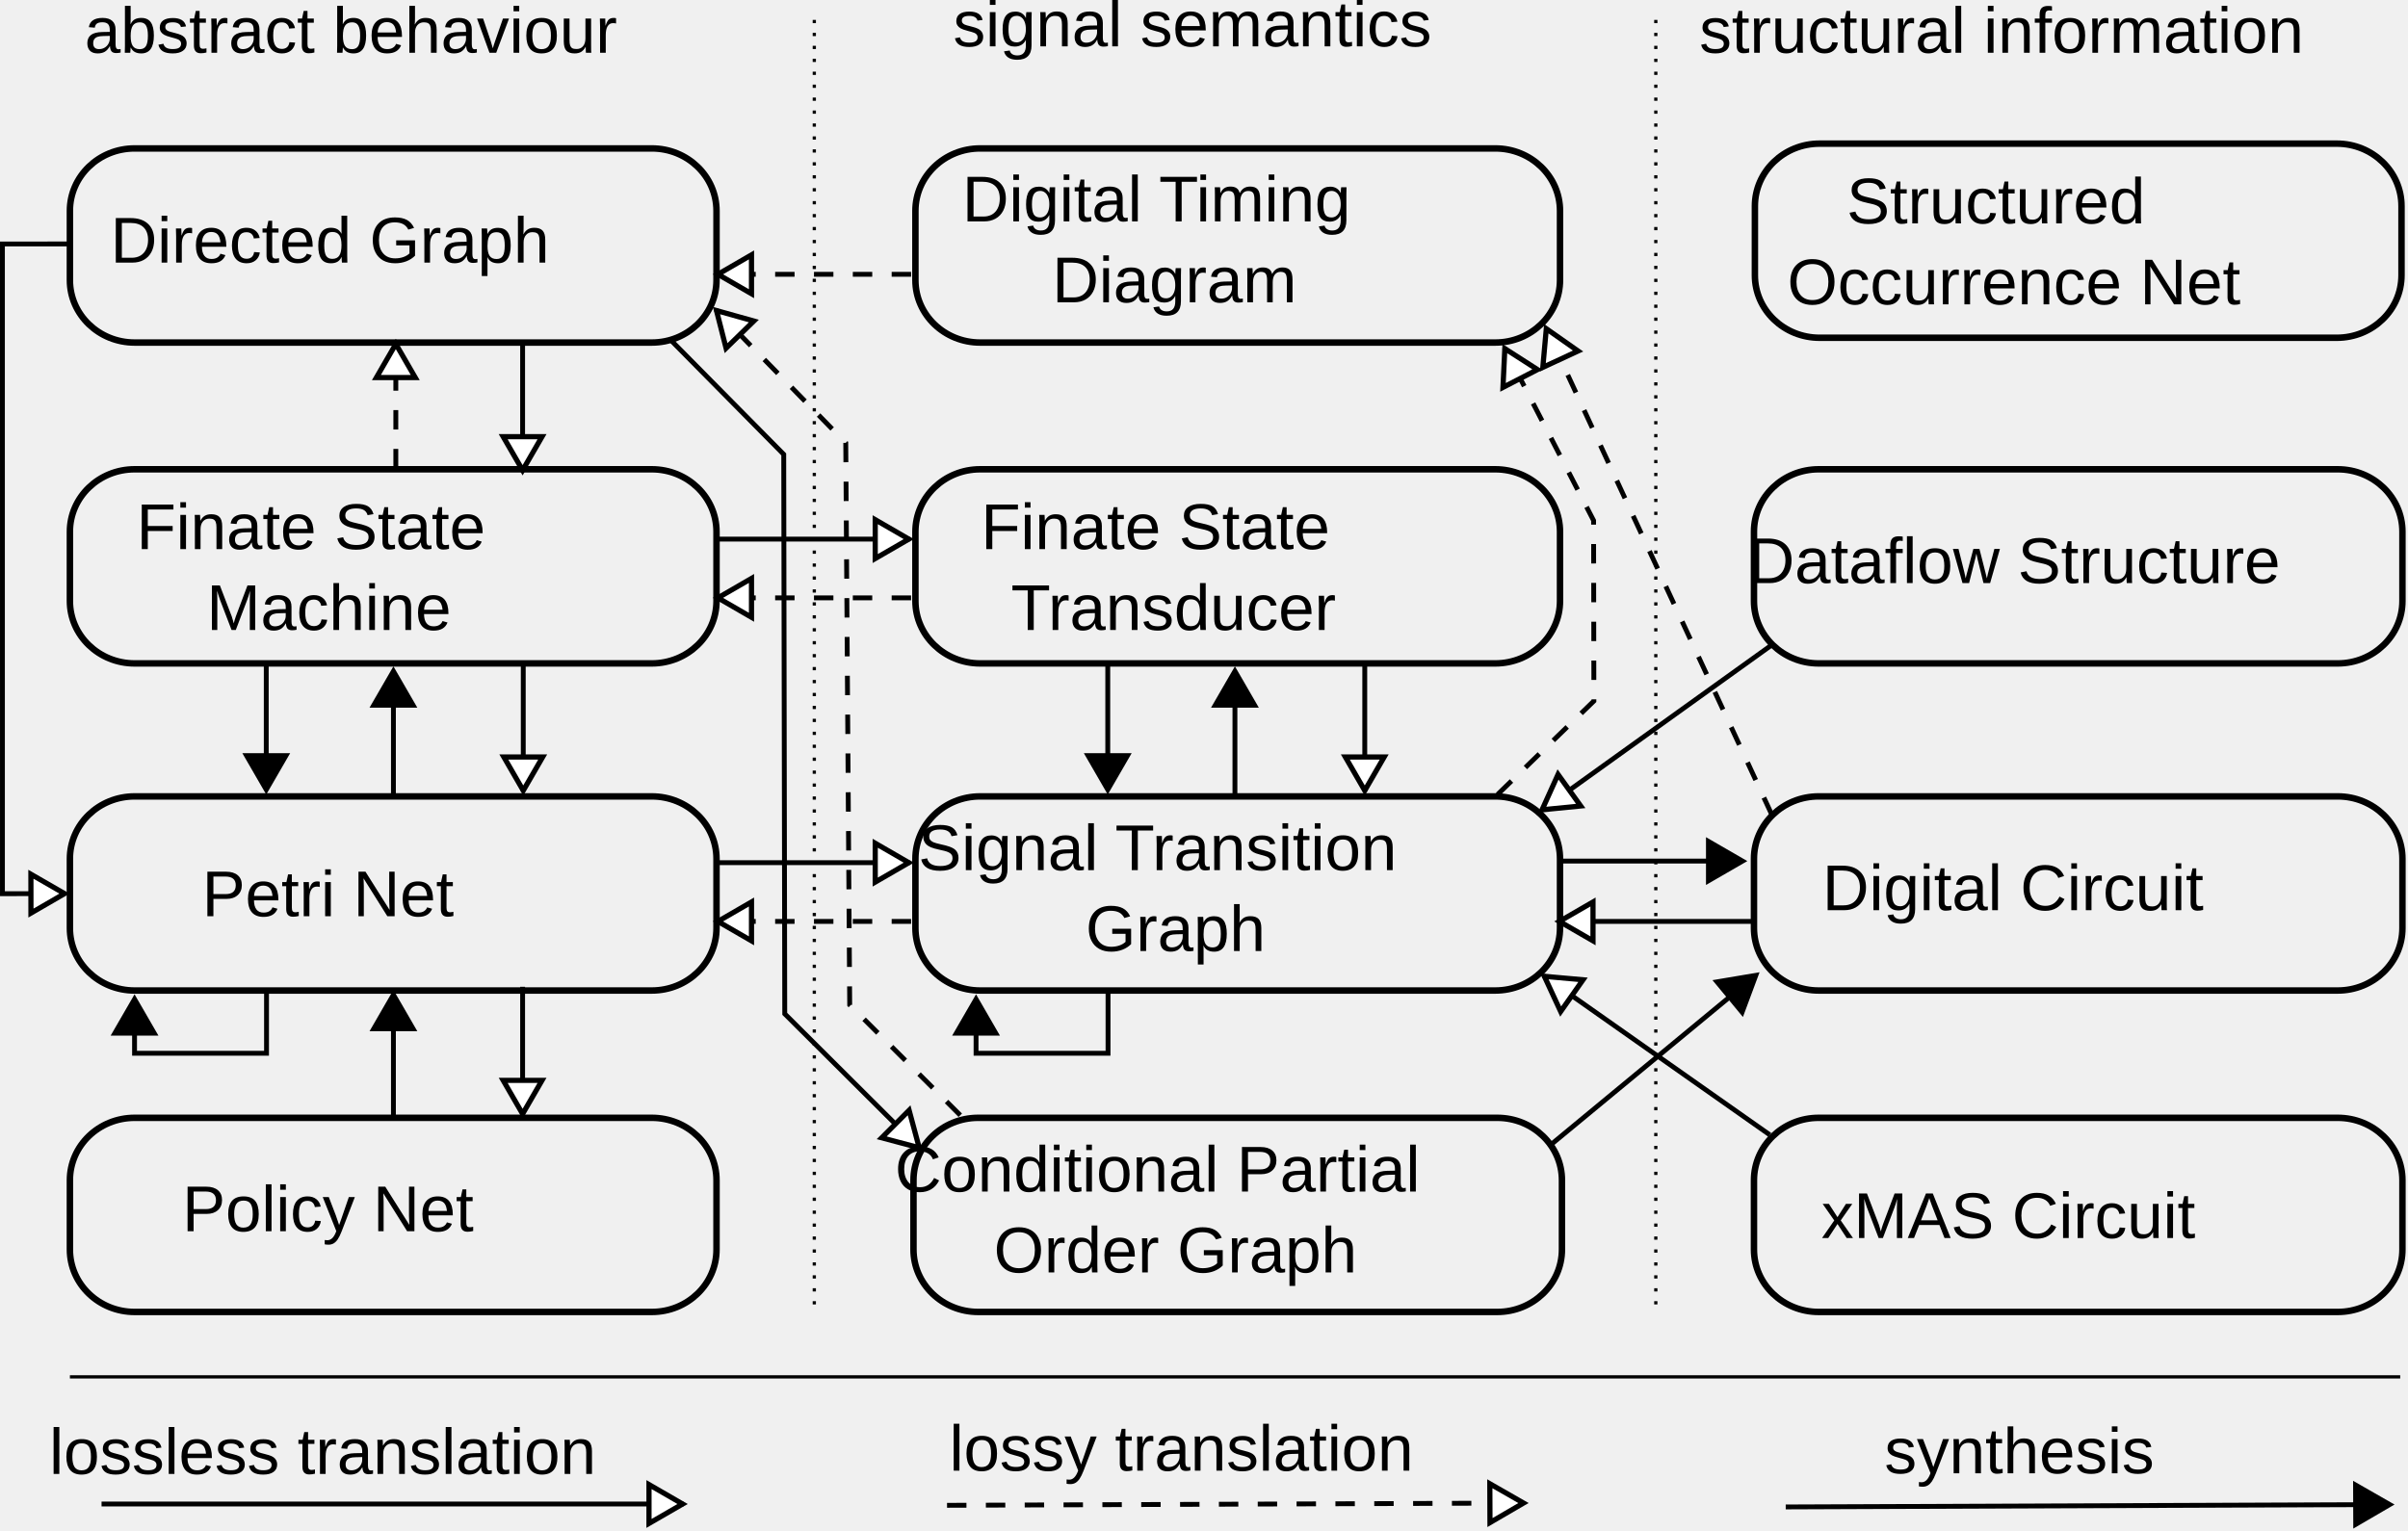
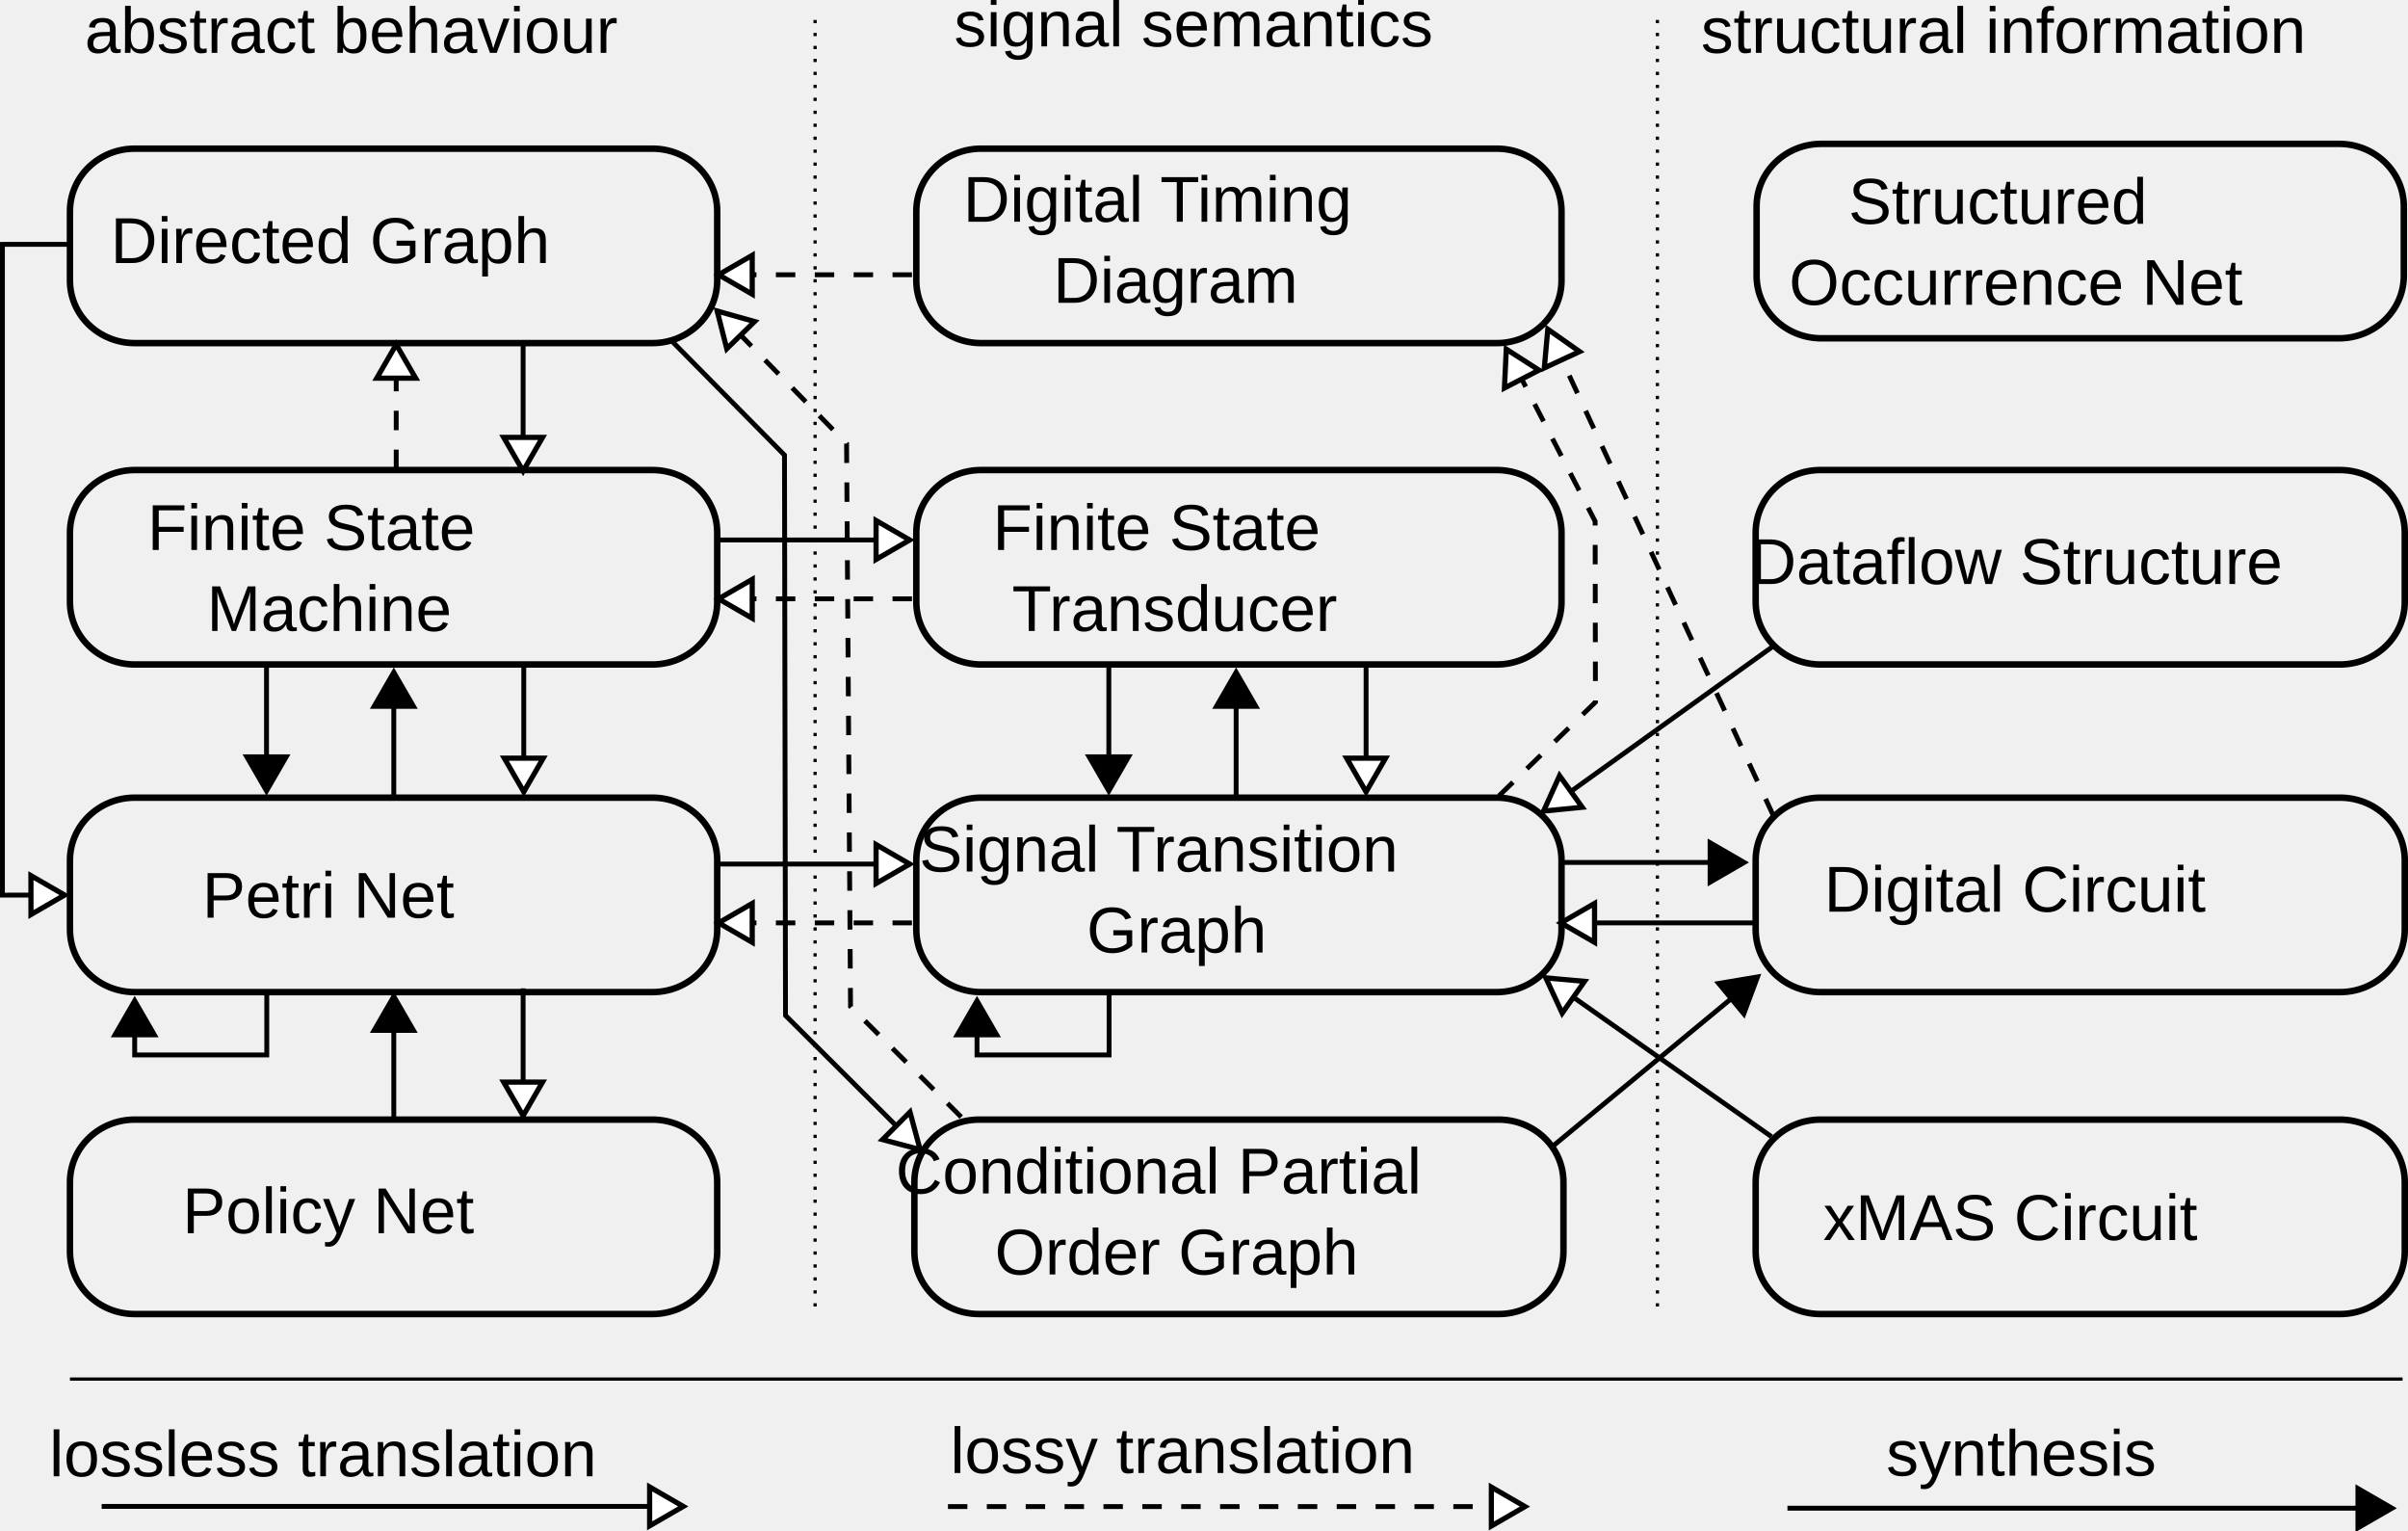
- <svg xmlns="http://www.w3.org/2000/svg" version="1.1" id="svg2" height="100%" width="100%" viewBox="0 0 744 473" preserveAspectRatio="xMidYMid slice">
+ <svg xmlns="http://www.w3.org/2000/svg" version="1.1" id="svg2" height="472.354" width="743.279">
  <defs id="defs4">
    <marker style="overflow:visible" id="EmptyTriangleOutL" refX="0" refY="0" orient="auto">
      <path transform="matrix(0.8,0,0,0.8,-4.8,0)" style="fill:#ffffff;fill-rule:evenodd;stroke:#000000;stroke-width:1pt;stroke-opacity:1" d="m 5.77,0 -8.65,5 0,-10 8.65,5 z" id="path4816" />
    </marker>
    <marker style="overflow:visible" id="TriangleOutL" refX="0" refY="0" orient="auto">
      <path transform="scale(0.8,0.8)" style="fill:#000000;fill-opacity:1;fill-rule:evenodd;stroke:#000000;stroke-width:1pt;stroke-opacity:1" d="m 5.77,0 -8.65,5 0,-10 8.65,5 z" id="path4798" />
    </marker>
    <marker style="overflow:visible" id="EmptyTriangleOutL-6" refX="0" refY="0" orient="auto">
      <path transform="matrix(0.8,0,0,0.8,-4.8,0)" style="fill:#ffffff;fill-rule:evenodd;stroke:#000000;stroke-width:1pt;stroke-opacity:1" d="m 5.77,0 -8.65,5 0,-10 8.65,5 z" id="path4816-3" />
    </marker>
    <marker style="overflow:visible" id="EmptyTriangleOutL-9" refX="0" refY="0" orient="auto">
      <path transform="matrix(0.8,0,0,0.8,-4.8,0)" style="fill:#ffffff;fill-rule:evenodd;stroke:#000000;stroke-width:1pt;stroke-opacity:1" d="m 5.77,0 -8.65,5 0,-10 8.65,5 z" id="path4816-9" />
    </marker>
    <marker style="overflow:visible" id="EmptyTriangleOutL-6-8" refX="0" refY="0" orient="auto">
      <path transform="matrix(0.8,0,0,0.8,-4.8,0)" style="fill:#ffffff;fill-rule:evenodd;stroke:#000000;stroke-width:1pt;stroke-opacity:1" d="m 5.77,0 -8.65,5 0,-10 8.65,5 z" id="path4816-3-6" />
    </marker>
    <marker style="overflow:visible" id="EmptyTriangleOutL-6-8-6" refX="0" refY="0" orient="auto">
      <path transform="matrix(0.8,0,0,0.8,-4.8,0)" style="fill:#ffffff;fill-rule:evenodd;stroke:#000000;stroke-width:1pt;stroke-opacity:1" d="m 5.77,0 -8.65,5 0,-10 8.65,5 z" id="path4816-3-6-7" />
    </marker>
    <marker style="overflow:visible" id="EmptyTriangleOutL-6-8-1" refX="0" refY="0" orient="auto">
      <path transform="matrix(0.8,0,0,0.8,-4.8,0)" style="fill:#ffffff;fill-rule:evenodd;stroke:#000000;stroke-width:1pt;stroke-opacity:1" d="m 5.77,0 -8.65,5 0,-10 8.65,5 z" id="path4816-3-6-71" />
    </marker>
    <marker style="overflow:visible" id="TriangleOutL-7" refX="0" refY="0" orient="auto">
      <path transform="scale(0.8,0.8)" style="fill:#000000;fill-opacity:1;fill-rule:evenodd;stroke:#000000;stroke-width:1pt;stroke-opacity:1" d="m 5.77,0 -8.65,5 0,-10 8.65,5 z" id="path4798-6" />
    </marker>
    <marker style="overflow:visible" id="TriangleOutL-7-7" refX="0" refY="0" orient="auto">
      <path transform="scale(0.8,0.8)" style="fill:#000000;fill-opacity:1;fill-rule:evenodd;stroke:#000000;stroke-width:1pt;stroke-opacity:1" d="m 5.77,0 -8.65,5 0,-10 8.65,5 z" id="path4798-6-8" />
    </marker>
    <marker style="overflow:visible" id="TriangleOutL-7-3" refX="0" refY="0" orient="auto">
      <path transform="scale(0.8,0.8)" style="fill:#000000;fill-opacity:1;fill-rule:evenodd;stroke:#000000;stroke-width:1pt;stroke-opacity:1" d="m 5.77,0 -8.65,5 0,-10 8.65,5 z" id="path4798-6-0" />
    </marker>
    <marker style="overflow:visible" id="TriangleOutL-7-3-9" refX="0" refY="0" orient="auto">
      <path transform="scale(0.8,0.8)" style="fill:#000000;fill-opacity:1;fill-rule:evenodd;stroke:#000000;stroke-width:1pt;stroke-opacity:1" d="m 5.77,0 -8.65,5 0,-10 8.65,5 z" id="path4798-6-0-2" />
    </marker>
    <marker style="overflow:visible" id="TriangleOutL-7-3-9-8" refX="0" refY="0" orient="auto">
      <path transform="scale(0.8,0.8)" style="fill:#000000;fill-opacity:1;fill-rule:evenodd;stroke:#000000;stroke-width:1pt;stroke-opacity:1" d="m 5.77,0 -8.65,5 0,-10 8.65,5 z" id="path4798-6-0-2-2" />
    </marker>
    <marker style="overflow:visible" id="EmptyTriangleOutL-6-8-6-6" refX="0" refY="0" orient="auto">
      <path transform="matrix(0.8,0,0,0.8,-4.8,0)" style="fill:#ffffff;fill-rule:evenodd;stroke:#000000;stroke-width:1pt;stroke-opacity:1" d="m 5.77,0 -8.65,5 0,-10 8.65,5 z" id="path4816-3-6-7-7" />
    </marker>
    <marker style="overflow:visible" id="TriangleOutL-7-8" refX="0" refY="0" orient="auto">
      <path transform="scale(0.8,0.8)" style="fill:#000000;fill-opacity:1;fill-rule:evenodd;stroke:#000000;stroke-width:1pt;stroke-opacity:1" d="m 5.77,0 -8.65,5 0,-10 8.65,5 z" id="path4798-6-3" />
    </marker>
    <marker style="overflow:visible" id="TriangleOutL-7-3-4" refX="0" refY="0" orient="auto">
      <path transform="scale(0.8,0.8)" style="fill:#000000;fill-opacity:1;fill-rule:evenodd;stroke:#000000;stroke-width:1pt;stroke-opacity:1" d="m 5.77,0 -8.65,5 0,-10 8.65,5 z" id="path4798-6-0-4" />
    </marker>
    <marker style="overflow:visible" id="EmptyTriangleOutL-9-0" refX="0" refY="0" orient="auto">
      <path transform="matrix(0.8,0,0,0.8,-4.8,0)" style="fill:#ffffff;fill-rule:evenodd;stroke:#000000;stroke-width:1pt;stroke-opacity:1" d="m 5.77,0 -8.65,5 0,-10 8.65,5 z" id="path4816-9-7" />
    </marker>
    <marker style="overflow:visible" id="EmptyTriangleOutL-6-8-62" refX="0" refY="0" orient="auto">
      <path transform="matrix(0.8,0,0,0.8,-4.8,0)" style="fill:#ffffff;fill-rule:evenodd;stroke:#000000;stroke-width:1pt;stroke-opacity:1" d="m 5.77,0 -8.65,5 0,-10 8.65,5 z" id="path4816-3-6-77" />
    </marker>
    <marker style="overflow:visible" id="EmptyTriangleOutL-9-0-7" refX="0" refY="0" orient="auto">
      <path transform="matrix(0.8,0,0,0.8,-4.8,0)" style="fill:#ffffff;fill-rule:evenodd;stroke:#000000;stroke-width:1pt;stroke-opacity:1" d="m 5.77,0 -8.65,5 0,-10 8.65,5 z" id="path4816-9-7-8" />
    </marker>
    <marker style="overflow:visible" id="EmptyTriangleOutL-6-8-62-2" refX="0" refY="0" orient="auto">
      <path transform="matrix(0.8,0,0,0.8,-4.8,0)" style="fill:#ffffff;fill-rule:evenodd;stroke:#000000;stroke-width:1pt;stroke-opacity:1" d="m 5.77,0 -8.65,5 0,-10 8.65,5 z" id="path4816-3-6-77-6" />
    </marker>
    <marker style="overflow:visible" id="EmptyTriangleOutL-9-0-0" refX="0" refY="0" orient="auto">
      <path transform="matrix(0.8,0,0,0.8,-4.8,0)" style="fill:#ffffff;fill-rule:evenodd;stroke:#000000;stroke-width:1pt;stroke-opacity:1" d="m 5.77,0 -8.65,5 0,-10 8.65,5 z" id="path4816-9-7-1" />
    </marker>
    <marker style="overflow:visible" id="EmptyTriangleOutL-6-8-62-0" refX="0" refY="0" orient="auto">
      <path transform="matrix(0.8,0,0,0.8,-4.8,0)" style="fill:#ffffff;fill-rule:evenodd;stroke:#000000;stroke-width:1pt;stroke-opacity:1" d="m 5.77,0 -8.65,5 0,-10 8.65,5 z" id="path4816-3-6-77-60" />
    </marker>
    <marker style="overflow:visible" id="EmptyTriangleOutL-9-0-7-8" refX="0" refY="0" orient="auto">
      <path transform="matrix(0.8,0,0,0.8,-4.8,0)" style="fill:#ffffff;fill-rule:evenodd;stroke:#000000;stroke-width:1pt;stroke-opacity:1" d="m 5.77,0 -8.65,5 0,-10 8.65,5 z" id="path4816-9-7-8-4" />
    </marker>
    <marker style="overflow:visible" id="EmptyTriangleOutL-9-0-7-2" refX="0" refY="0" orient="auto">
      <path transform="matrix(0.8,0,0,0.8,-4.8,0)" style="fill:#ffffff;fill-rule:evenodd;stroke:#000000;stroke-width:1pt;stroke-opacity:1" d="m 5.77,0 -8.65,5 0,-10 8.65,5 z" id="path4816-9-7-8-0" />
    </marker>
    <marker style="overflow:visible" id="TriangleOutL-7-8-5" refX="0" refY="0" orient="auto">
      <path transform="scale(0.8,0.8)" style="fill:#000000;fill-opacity:1;fill-rule:evenodd;stroke:#000000;stroke-width:1pt;stroke-opacity:1" d="m 5.77,0 -8.65,5 0,-10 8.65,5 z" id="path4798-6-3-9" />
    </marker>
    <marker style="overflow:visible" id="TriangleOutL-7-3-7" refX="0" refY="0" orient="auto">
      <path transform="scale(0.8,0.8)" style="fill:#000000;fill-opacity:1;fill-rule:evenodd;stroke:#000000;stroke-width:1pt;stroke-opacity:1" d="m 5.77,0 -8.65,5 0,-10 8.65,5 z" id="path4798-6-0-8" />
    </marker>
    <marker style="overflow:visible" id="EmptyTriangleOutL-9-0-7-2-3" refX="0" refY="0" orient="auto">
      <path transform="matrix(0.8,0,0,0.8,-4.8,0)" style="fill:#ffffff;fill-rule:evenodd;stroke:#000000;stroke-width:1pt;stroke-opacity:1" d="m 5.77,0 -8.65,5 0,-10 8.65,5 z" id="path4816-9-7-8-0-1" />
    </marker>
    <marker style="overflow:visible" id="EmptyTriangleOutL-9-0-7-2-2" refX="0" refY="0" orient="auto">
      <path transform="matrix(0.8,0,0,0.8,-4.8,0)" style="fill:#ffffff;fill-rule:evenodd;stroke:#000000;stroke-width:1pt;stroke-opacity:1" d="m 5.77,0 -8.65,5 0,-10 8.65,5 z" id="path4816-9-7-8-0-7" />
    </marker>
    <marker style="overflow:visible" id="EmptyTriangleOutL-9-0-7-2-1" refX="0" refY="0" orient="auto">
      <path transform="matrix(0.8,0,0,0.8,-4.8,0)" style="fill:#ffffff;fill-rule:evenodd;stroke:#000000;stroke-width:1pt;stroke-opacity:1" d="m 5.77,0 -8.65,5 0,-10 8.65,5 z" id="path4816-9-7-8-0-11" />
    </marker>
    <marker style="overflow:visible" id="EmptyTriangleOutL-9-0-7-2-0" refX="0" refY="0" orient="auto">
      <path transform="matrix(0.8,0,0,0.8,-4.8,0)" style="fill:#ffffff;fill-rule:evenodd;stroke:#000000;stroke-width:1pt;stroke-opacity:1" d="m 5.77,0 -8.65,5 0,-10 8.65,5 z" id="path4816-9-7-8-0-3" />
    </marker>
    <marker style="overflow:visible" id="EmptyTriangleOutL-6-8-3" refX="0" refY="0" orient="auto">
      <path transform="matrix(0.8,0,0,0.8,-4.8,0)" style="fill:#ffffff;fill-rule:evenodd;stroke:#000000;stroke-width:1pt;stroke-opacity:1" d="m 5.77,0 -8.65,5 0,-10 8.65,5 z" id="path4816-3-6-3" />
    </marker>
    <marker style="overflow:visible" id="EmptyTriangleOutL-9-6" refX="0" refY="0" orient="auto">
      <path transform="matrix(0.8,0,0,0.8,-4.8,0)" style="fill:#ffffff;fill-rule:evenodd;stroke:#000000;stroke-width:1pt;stroke-opacity:1" d="m 5.77,0 -8.65,5 0,-10 8.65,5 z" id="path4816-9-0" />
    </marker>
    <marker style="overflow:visible" id="EmptyTriangleOutL-9-0-0-3" refX="0" refY="0" orient="auto">
      <path transform="matrix(0.8,0,0,0.8,-4.8,0)" style="fill:#ffffff;fill-rule:evenodd;stroke:#000000;stroke-width:1pt;stroke-opacity:1" d="m 5.77,0 -8.65,5 0,-10 8.65,5 z" id="path4816-9-7-1-1" />
    </marker>
    <marker style="overflow:visible" id="EmptyTriangleOutL-6-8-9" refX="0" refY="0" orient="auto">
      <path transform="matrix(0.8,0,0,0.8,-4.8,0)" style="fill:#ffffff;fill-rule:evenodd;stroke:#000000;stroke-width:1pt;stroke-opacity:1" d="m 5.77,0 -8.65,5 0,-10 8.65,5 z" id="path4816-3-6-37" />
    </marker>
    <marker style="overflow:visible" id="EmptyTriangleOutL-9-0-0-3-4" refX="0" refY="0" orient="auto">
      <path transform="matrix(0.8,0,0,0.8,-4.8,0)" style="fill:#ffffff;fill-rule:evenodd;stroke:#000000;stroke-width:1pt;stroke-opacity:1" d="m 5.77,0 -8.65,5 0,-10 8.65,5 z" id="path4816-9-7-1-1-0" />
    </marker>
  </defs>
  <g transform="translate(21.59588,33.18415)" id="layer1">
    <g style="stroke-width:2;stroke-miterlimit:4;stroke-dasharray:none" transform="translate(260.4954,228.3195)" id="g4144-9-0-0">
      <text id="text4138-5-6-6" y="106.77" x="100.536" style="font-style:normal;font-variant:normal;font-weight:normal;font-stretch:normal;font-size:20px;line-height:125%;font-family:Arial;-inkscape-font-specification:Arial;text-align:center;letter-spacing:0px;word-spacing:0px;text-anchor:middle;fill:#000000;fill-opacity:1;stroke:none;stroke-width:2;stroke-linecap:butt;stroke-linejoin:miter;stroke-miterlimit:4;stroke-dasharray:none;stroke-opacity:1" xml:space="preserve">
        <tspan y="106.77" x="100.536" id="tspan4296">Conditional Partial</tspan>
        <tspan y="131.77" x="100.536" id="tspan4300">Order Graph</tspan>
      </text>
      <rect ry="19.293" rx="20" y="83.977" x="0.149" height="60" width="200.354" id="rect4142-1-5-1" style="fill:none;fill-opacity:1;stroke:#000000;stroke-width:2;stroke-miterlimit:4;stroke-dasharray:none;stroke-dashoffset:0;stroke-opacity:1" />
    </g>
    <g style="stroke-width:2;stroke-miterlimit:4;stroke-dasharray:none" id="g4354" transform="translate(520.1803,128.9771)">
      <text id="text4138-5-6-6-0" y="119.153" x="99.623" style="font-style:normal;font-variant:normal;font-weight:normal;font-stretch:normal;font-size:20px;line-height:125%;font-family:Arial;-inkscape-font-specification:Arial;text-align:center;letter-spacing:0px;word-spacing:0px;text-anchor:middle;fill:#000000;fill-opacity:1;stroke:none;stroke-width:2;stroke-linecap:butt;stroke-linejoin:miter;stroke-miterlimit:4;stroke-dasharray:none;stroke-opacity:1" xml:space="preserve">
        <tspan y="119.153" x="99.623" id="tspan4300-2">Digital Circuit</tspan>
      </text>
      <rect ry="19.293" rx="20" y="83.977" x="0.149" height="60" width="200.354" id="rect4142-1-5-1-5" style="fill:none;fill-opacity:1;stroke:#000000;stroke-width:2;stroke-miterlimit:4;stroke-dasharray:none;stroke-dashoffset:0;stroke-opacity:1" />
    </g>
    <g style="stroke-width:2;stroke-miterlimit:4;stroke-dasharray:none" id="g4354-2" transform="translate(520.1803,27.87801)">
      <text id="text4138-5-6-6-0-0" y="119.153" x="99.974" style="font-style:normal;font-variant:normal;font-weight:normal;font-stretch:normal;font-size:20px;line-height:125%;font-family:Arial;-inkscape-font-specification:Arial;text-align:center;letter-spacing:0px;word-spacing:0px;text-anchor:middle;fill:#000000;fill-opacity:1;stroke:none;stroke-width:2;stroke-linecap:butt;stroke-linejoin:miter;stroke-miterlimit:4;stroke-dasharray:none;stroke-opacity:1" xml:space="preserve">
        <tspan y="119.153" x="99.974" id="tspan4300-2-1">Dataflow Structure</tspan>
      </text>
      <rect ry="19.293" rx="20" y="83.977" x="0.149" height="60" width="200.354" id="rect4142-1-5-1-5-0" style="fill:none;fill-opacity:1;stroke:#000000;stroke-width:2;stroke-miterlimit:4;stroke-dasharray:none;stroke-dashoffset:0;stroke-opacity:1" />
    </g>
    <g transform="translate(-0.176753,-100.9116)" id="g4341">
      <text id="text4138-5-6-6-0-0-7" y="450.367" x="618.557" style="font-style:normal;font-variant:normal;font-weight:normal;font-stretch:normal;font-size:20px;line-height:125%;font-family:Arial;-inkscape-font-specification:Arial;text-align:center;letter-spacing:0px;word-spacing:0px;text-anchor:middle;fill:#000000;fill-opacity:1;stroke:none;stroke-width:2;stroke-linecap:butt;stroke-linejoin:miter;stroke-miterlimit:4;stroke-dasharray:none;stroke-opacity:1" xml:space="preserve">
        <tspan y="450.367" x="618.557" id="tspan4300-2-1-1">xMAS Circuit</tspan>
      </text>
      <rect ry="19.293" rx="20" y="413.209" x="520.506" height="60" width="200.354" id="rect4142-1-5-1-5-0-8" style="fill:none;fill-opacity:1;stroke:#000000;stroke-width:2;stroke-miterlimit:4;stroke-dasharray:none;stroke-dashoffset:0;stroke-opacity:1" />
    </g>
-     <path style="fill:none;fill-rule:evenodd;stroke:#000000;stroke-width:1.5;stroke-linecap:butt;stroke-linejoin:miter;stroke-miterlimit:4;stroke-dasharray:none;stroke-opacity:1;marker-end:url(#TriangleOutL)" d="m 530.138,432.561 179.586,-0.707" id="path4650" />
-     <path style="fill:none;fill-rule:evenodd;stroke:#000000;stroke-width:1.5;stroke-linecap:butt;stroke-linejoin:miter;stroke-miterlimit:4;stroke-dasharray:6, 6;stroke-dashoffset:0;stroke-opacity:1;marker-end:url(#EmptyTriangleOutL)" d="M 271.009,432.061 449.393,431.354" id="path4932" />
+     <path style="fill:none;fill-rule:evenodd;stroke:#000000;stroke-width:1.5;stroke-linecap:butt;stroke-linejoin:miter;stroke-miterlimit:4;stroke-dasharray:none;stroke-opacity:1;marker-end:url(#TriangleOutL)" d="m 530.138,432.207 179.586,0" id="path4650" />
+     <path style="fill:none;fill-rule:evenodd;stroke:#000000;stroke-width:1.5;stroke-linecap:butt;stroke-linejoin:miter;stroke-miterlimit:4;stroke-dasharray:6, 6;stroke-dashoffset:0;stroke-opacity:1;marker-end:url(#EmptyTriangleOutL)" d="m 271.009,431.707 178.385,0" id="path4932" />
    <path style="fill:none;fill-rule:evenodd;stroke:#000000;stroke-width:1.5;stroke-linecap:butt;stroke-linejoin:miter;stroke-miterlimit:4;stroke-dasharray:none;stroke-opacity:1;marker-end:url(#EmptyTriangleOutL-6)" d="m 9.781,431.655 179.799,0" id="path4932-0" />
    <path style="fill:none;fill-rule:evenodd;stroke:#000000;stroke-width:1px;stroke-linecap:butt;stroke-linejoin:miter;stroke-miterlimit:4;stroke-dasharray:none;stroke-opacity:1" d="m 0,392.362 720,0" id="path7597" />
    <text xml:space="preserve" style="font-style:normal;font-variant:normal;font-weight:normal;font-stretch:normal;font-size:20px;line-height:125%;font-family:Arial;-inkscape-font-specification:Arial;text-align:center;letter-spacing:0px;word-spacing:0px;text-anchor:middle;fill:#000000;fill-opacity:1;stroke:none;stroke-width:1px;stroke-linecap:butt;stroke-linejoin:miter;stroke-miterlimit:4;stroke-dasharray:none;stroke-opacity:1" x="92" y="422.362" id="text7875">
      <tspan id="tspan7877" x="92" y="422.362">lossless translation</tspan>
    </text>
    <text xml:space="preserve" style="font-style:normal;font-variant:normal;font-weight:normal;font-stretch:normal;font-size:20px;line-height:125%;font-family:Arial;-inkscape-font-specification:Arial;text-align:center;letter-spacing:0px;word-spacing:0px;text-anchor:middle;fill:#000000;fill-opacity:1;stroke:none;stroke-width:1px;stroke-linecap:butt;stroke-linejoin:miter;stroke-miterlimit:4;stroke-dasharray:none;stroke-opacity:1" x="357.317" y="421.35" id="text7875-9">
      <tspan id="tspan7877-7" x="357.317" y="421.35">lossy translation</tspan>
    </text>
    <text xml:space="preserve" style="font-style:normal;font-variant:normal;font-weight:normal;font-stretch:normal;font-size:20px;line-height:125%;font-family:Arial;-inkscape-font-specification:Arial;text-align:center;letter-spacing:0px;word-spacing:0px;text-anchor:middle;fill:#000000;fill-opacity:1;stroke:none;stroke-width:1px;stroke-linecap:butt;stroke-linejoin:miter;stroke-miterlimit:4;stroke-dasharray:none;stroke-opacity:1" x="616.208" y="422.158" id="text7875-8">
      <tspan id="tspan7877-1" x="616.208" y="422.158">synthesis</tspan>
    </text>
    <path style="fill:none;fill-rule:evenodd;stroke:#000000;stroke-width:1.5;stroke-linecap:butt;stroke-linejoin:miter;stroke-miterlimit:4;stroke-dasharray:6, 6;stroke-dashoffset:0;stroke-opacity:1;marker-end:url(#EmptyTriangleOutL-9)" d="m 100.701,111.561 0,-38.707" id="path4932-3" />
    <path style="fill:none;fill-rule:evenodd;stroke:#000000;stroke-width:1.5;stroke-linecap:butt;stroke-linejoin:miter;stroke-miterlimit:4;stroke-dasharray:none;stroke-opacity:1;marker-end:url(#EmptyTriangleOutL-6-8)" d="m 139.874,73.218 0,39.219" id="path4932-0-6" />
    <g style="stroke-width:2;stroke-miterlimit:4;stroke-dasharray:none" transform="translate(-224.0469,-45.79199)" id="g4506">
      <text xml:space="preserve" style="font-style:normal;font-variant:normal;font-weight:normal;font-stretch:normal;font-size:20px;line-height:125%;font-family:Arial;-inkscape-font-specification:Arial;text-align:center;letter-spacing:0px;word-spacing:0px;text-anchor:middle;fill:#000000;fill-opacity:1;stroke:none;stroke-width:2;stroke-linecap:butt;stroke-linejoin:miter;stroke-miterlimit:4;stroke-dasharray:none;stroke-opacity:1" x="323.85" y="93.773" id="text4138">
        <tspan id="tspan4140" x="323.85" y="93.773">Directed Graph</tspan>
      </text>
      <rect ry="19.293" rx="20" y="58.48" x="224.047" height="60" width="199.783" id="rect4142-1-5-1-7" style="fill:none;fill-opacity:1;stroke:#000000;stroke-width:2;stroke-miterlimit:4;stroke-dasharray:none;stroke-dashoffset:0;stroke-opacity:1" />
    </g>
    <g style="stroke-width:2;stroke-miterlimit:4;stroke-dasharray:none" transform="translate(-190.7275,-29.2983)" id="g4511">
      <text xml:space="preserve" style="font-style:normal;font-variant:normal;font-weight:normal;font-stretch:normal;font-size:20px;line-height:125%;font-family:Arial;-inkscape-font-specification:Arial;text-align:center;letter-spacing:0px;word-spacing:0px;text-anchor:middle;fill:#000000;fill-opacity:1;stroke:none;stroke-width:2;stroke-linecap:butt;stroke-linejoin:miter;stroke-miterlimit:4;stroke-dasharray:none;stroke-opacity:1" x="290.218" y="165.817" id="text4138-5">
-         <tspan id="tspan4140-5" x="290.218" y="165.817">Finate State</tspan>
+         <tspan id="tspan4140-5" x="290.218" y="165.817">Finite State</tspan>
        <tspan id="tspan4411" x="290.218" y="190.817">Machine</tspan>
      </text>
      <rect ry="19.293" rx="20" y="141.154" x="190.727" height="60" width="199.783" id="rect4142-1-5-1-7-7" style="fill:none;fill-opacity:1;stroke:#000000;stroke-width:2;stroke-miterlimit:4;stroke-dasharray:none;stroke-dashoffset:0;stroke-opacity:1" />
    </g>
    <g style="stroke-width:2;stroke-miterlimit:4;stroke-dasharray:none" transform="translate(-41.55658,-130.1508)" id="g4517">
      <text xml:space="preserve" style="font-style:normal;font-variant:normal;font-weight:normal;font-stretch:normal;font-size:20px;line-height:125%;font-family:Arial;-inkscape-font-specification:Arial;text-align:center;letter-spacing:0px;word-spacing:0px;text-anchor:middle;fill:#000000;fill-opacity:1;stroke:none;stroke-width:2;stroke-linecap:butt;stroke-linejoin:miter;stroke-miterlimit:4;stroke-dasharray:none;stroke-opacity:1" x="401.977" y="266.669" id="text4138-5-6">
-         <tspan id="tspan4140-5-2" x="401.977" y="266.669">Finate State</tspan>
+         <tspan id="tspan4140-5-2" x="401.977" y="266.669">Finite State</tspan>
        <tspan id="tspan4407" x="401.977" y="291.669">Transducer</tspan>
      </text>
      <rect ry="19.293" rx="20" y="242.006" x="302.799" height="60" width="199.158" id="rect4142-1-5-1-7-1" style="fill:none;fill-opacity:1;stroke:#000000;stroke-width:2;stroke-miterlimit:4;stroke-dasharray:none;stroke-dashoffset:0;stroke-opacity:1" />
    </g>
    <g style="stroke-width:2;stroke-miterlimit:4;stroke-dasharray:none" transform="translate(-85.21308,-143.901)" id="g4523">
      <text xml:space="preserve" style="font-style:normal;font-variant:normal;font-weight:normal;font-stretch:normal;font-size:20px;line-height:125%;font-family:Arial;-inkscape-font-specification:Arial;text-align:center;letter-spacing:0px;word-spacing:0px;text-anchor:middle;fill:#000000;fill-opacity:1;stroke:none;stroke-width:2;stroke-linecap:butt;stroke-linejoin:miter;stroke-miterlimit:4;stroke-dasharray:none;stroke-opacity:1" x="446.278" y="379.649" id="text4138-5-6-0">
        <tspan id="tspan4140-5-2-1" x="446.278" y="379.649">Signal Transition</tspan>
        <tspan x="446.278" y="404.649" id="tspan4409">Graph</tspan>
      </text>
      <rect ry="19.293" rx="20" y="356.856" x="346.455" height="60" width="199.158" id="rect4142-1-5-1-7-5" style="fill:none;fill-opacity:1;stroke:#000000;stroke-width:2;stroke-miterlimit:4;stroke-dasharray:none;stroke-dashoffset:0;stroke-opacity:1" />
    </g>
    <g style="stroke-width:2;stroke-miterlimit:4;stroke-dasharray:none" transform="translate(-317.9964,-148.8981)" id="g4529">
      <text xml:space="preserve" style="font-style:normal;font-variant:normal;font-weight:normal;font-stretch:normal;font-size:20px;line-height:125%;font-family:Arial;-inkscape-font-specification:Arial;text-align:center;letter-spacing:0px;word-spacing:0px;text-anchor:middle;fill:#000000;fill-opacity:1;stroke:none;stroke-width:2;stroke-linecap:butt;stroke-linejoin:miter;stroke-miterlimit:4;stroke-dasharray:none;stroke-opacity:1" x="417.185" y="398.894" id="text4138-5-5">
        <tspan id="tspan4140-5-6" x="417.185" y="398.894">Petri Net</tspan>
      </text>
      <rect ry="19.293" rx="20" y="361.853" x="317.996" height="60" width="199.783" id="rect4142-1-5-1-7-16" style="fill:none;fill-opacity:1;stroke:#000000;stroke-width:2;stroke-miterlimit:4;stroke-dasharray:none;stroke-dashoffset:0;stroke-opacity:1" />
    </g>
    <g style="stroke-width:2;stroke-miterlimit:4;stroke-dasharray:none" transform="translate(278.271,-445.8002)" id="g4565">
      <text xml:space="preserve" style="font-style:normal;font-variant:normal;font-weight:normal;font-stretch:normal;font-size:20px;line-height:125%;font-family:Arial;-inkscape-font-specification:Arial;text-align:center;letter-spacing:0px;word-spacing:0px;text-anchor:middle;fill:#000000;fill-opacity:1;stroke:none;stroke-width:2;stroke-linecap:butt;stroke-linejoin:miter;stroke-miterlimit:4;stroke-dasharray:none;stroke-opacity:1" x="341.82" y="481.667" id="text4138-5-9">
        <tspan id="tspan4140-5-7" x="341.82" y="481.667">Structured</tspan>
        <tspan id="tspan4413" x="341.82" y="506.667">Occurrence Net</tspan>
      </text>
      <rect ry="19.293" rx="20" y="457.009" x="242.344" height="60" width="199.783" id="rect4142-1-5-1-7-8-3" style="fill:none;fill-opacity:1;stroke:#000000;stroke-width:2;stroke-miterlimit:4;stroke-dasharray:none;stroke-dashoffset:0;stroke-opacity:1" />
    </g>
    <g style="stroke-width:2;stroke-miterlimit:4;stroke-dasharray:none" transform="translate(-118.1928,-134.3008)" id="g4560">
      <text xml:space="preserve" style="font-style:normal;font-variant:normal;font-weight:normal;font-stretch:normal;font-size:20px;line-height:125%;font-family:Arial;-inkscape-font-specification:Arial;text-align:center;letter-spacing:0px;word-spacing:0px;text-anchor:middle;fill:#000000;fill-opacity:1;stroke:none;stroke-width:2;stroke-linecap:butt;stroke-linejoin:miter;stroke-miterlimit:4;stroke-dasharray:none;stroke-opacity:1" x="217.381" y="481.651" id="text4138-5-1">
        <tspan id="tspan4140-5-9" x="217.381" y="481.651">Policy Net</tspan>
      </text>
      <rect ry="19.293" rx="20" y="446.598" x="118.193" height="60" width="199.783" id="rect4142-1-5-1-7-8-8" style="fill:none;fill-opacity:1;stroke:#000000;stroke-width:2;stroke-miterlimit:4;stroke-dasharray:none;stroke-dashoffset:0;stroke-opacity:1" />
    </g>
    <g style="stroke-width:2;stroke-miterlimit:4;stroke-dasharray:none" transform="translate(159.7369,-408.1706)" id="g4601">
      <text xml:space="preserve" style="font-style:normal;font-variant:normal;font-weight:normal;font-stretch:normal;font-size:20px;line-height:125%;font-family:Arial;-inkscape-font-specification:Arial;text-align:center;letter-spacing:0px;word-spacing:0px;text-anchor:middle;fill:#000000;fill-opacity:1;stroke:none;stroke-width:2;stroke-linecap:butt;stroke-linejoin:miter;stroke-miterlimit:4;stroke-dasharray:none;stroke-opacity:1" x="200.987" y="443.413" id="text4138-5-5-5">
        <tspan id="tspan4140-5-6-6" x="200.987" y="443.413">Digital Timing</tspan>
        <tspan id="tspan4595" x="200.987" y="468.413">Diagram</tspan>
      </text>
      <rect ry="19.293" rx="20" y="420.859" x="101.505" height="60" width="199.158" id="rect4142-1-5-1-7-16-0" style="fill:none;fill-opacity:1;stroke:#000000;stroke-width:2;stroke-miterlimit:4;stroke-dasharray:none;stroke-dashoffset:0;stroke-opacity:1" />
    </g>
    <text id="text4638" y="-16.88" x="100.707" style="font-style:normal;font-variant:normal;font-weight:normal;font-stretch:normal;font-size:20px;line-height:125%;font-family:Arial;-inkscape-font-specification:Arial;text-align:center;letter-spacing:0px;word-spacing:0px;text-anchor:middle;fill:#000000;fill-opacity:1;stroke:none;stroke-width:1px;stroke-linecap:butt;stroke-linejoin:miter;stroke-opacity:1" xml:space="preserve">
      <tspan y="-16.88" x="100.707" id="tspan4640">abstract behaviour</tspan>
    </text>
    <text id="text4642" y="-18.868" x="360.707" style="font-style:normal;font-variant:normal;font-weight:normal;font-stretch:normal;font-size:20px;line-height:125%;font-family:Arial;-inkscape-font-specification:Arial;text-align:center;letter-spacing:0px;word-spacing:0px;text-anchor:middle;fill:#000000;fill-opacity:1;stroke:none;stroke-width:1px;stroke-linecap:butt;stroke-linejoin:miter;stroke-opacity:1" xml:space="preserve">
      <tspan y="-18.868" x="360.707" id="tspan4644">signal semantics</tspan>
    </text>
    <text id="text4646" y="-16.88" x="610.707" style="font-style:normal;font-variant:normal;font-weight:normal;font-stretch:normal;font-size:20px;line-height:125%;font-family:Arial;-inkscape-font-specification:Arial;text-align:center;letter-spacing:0px;word-spacing:0px;text-anchor:middle;fill:#000000;fill-opacity:1;stroke:none;stroke-width:1px;stroke-linecap:butt;stroke-linejoin:miter;stroke-opacity:1" xml:space="preserve">
      <tspan y="-16.88" x="610.707" id="tspan4648">structural information</tspan>
    </text>
    <path style="fill:none;fill-rule:evenodd;stroke:#000000;stroke-width:1.5;stroke-linecap:butt;stroke-linejoin:miter;stroke-miterlimit:4;stroke-dasharray:none;stroke-opacity:1;marker-end:url(#EmptyTriangleOutL-6-8-6)" d="m 140.076,172.213 0,39.219" id="path4932-0-6-4" />
    <path style="fill:none;fill-rule:evenodd;stroke:#000000;stroke-width:1.5;stroke-linecap:butt;stroke-linejoin:miter;stroke-miterlimit:4;stroke-dasharray:none;stroke-opacity:1;marker-end:url(#EmptyTriangleOutL-6-8-1)" d="m 139.874,271.804 0,39.573" id="path4932-0-6-8" />
    <path style="fill:none;fill-rule:evenodd;stroke:#000000;stroke-width:1.5;stroke-linecap:butt;stroke-linejoin:miter;stroke-miterlimit:4;stroke-dasharray:none;stroke-opacity:1;marker-end:url(#TriangleOutL-7)" d="m 99.961,213.036 0,-31.757" id="path4650-5" />
    <path style="fill:none;fill-rule:evenodd;stroke:#000000;stroke-width:1.5;stroke-linecap:butt;stroke-linejoin:miter;stroke-miterlimit:4;stroke-dasharray:none;stroke-opacity:1;marker-end:url(#TriangleOutL-7-7)" d="m 99.961,313.036 0,-31.757" id="path4650-5-1" />
    <path style="fill:none;fill-rule:evenodd;stroke:#000000;stroke-width:1.5;stroke-linecap:butt;stroke-linejoin:miter;stroke-miterlimit:4;stroke-dasharray:none;stroke-opacity:1;marker-end:url(#TriangleOutL-7-3)" d="m 60.668,172.098 0,31.757" id="path4650-5-7" />
    <path style="fill:none;fill-rule:evenodd;stroke:#000000;stroke-width:1.5;stroke-linecap:butt;stroke-linejoin:miter;stroke-miterlimit:4;stroke-dasharray:none;stroke-opacity:1;marker-end:url(#TriangleOutL-7-3-9)" d="m 60.752,273.098 0,19.249 -40.778,0 0,-9.705" id="path4650-5-7-6" />
    <path style="fill:none;fill-rule:evenodd;stroke:#000000;stroke-width:1.5;stroke-linecap:butt;stroke-linejoin:miter;stroke-miterlimit:4;stroke-dasharray:none;stroke-opacity:1;marker-end:url(#TriangleOutL-7-3-9-8)" d="m 320.752,273.098 0,19.249 -40.778,0 0,-9.705" id="path4650-5-7-6-8" />
    <path style="fill:none;fill-rule:evenodd;stroke:#000000;stroke-width:1.5;stroke-linecap:butt;stroke-linejoin:miter;stroke-miterlimit:4;stroke-dasharray:none;stroke-opacity:1;marker-end:url(#EmptyTriangleOutL-6-8-6-6)" d="m 400.075,172.213 0,39.219" id="path4932-0-6-4-1" />
    <path style="fill:none;fill-rule:evenodd;stroke:#000000;stroke-width:1.5;stroke-linecap:butt;stroke-linejoin:miter;stroke-miterlimit:4;stroke-dasharray:none;stroke-opacity:1;marker-end:url(#TriangleOutL-7-8)" d="m 359.961,213.036 0,-31.757" id="path4650-5-9" />
    <path style="fill:none;fill-rule:evenodd;stroke:#000000;stroke-width:1.5;stroke-linecap:butt;stroke-linejoin:miter;stroke-miterlimit:4;stroke-dasharray:none;stroke-opacity:1;marker-end:url(#TriangleOutL-7-3-4)" d="m 320.668,172.098 0,31.757" id="path4650-5-7-0" />
    <path style="fill:none;fill-rule:evenodd;stroke:#000000;stroke-width:1.5;stroke-linecap:butt;stroke-linejoin:miter;stroke-miterlimit:4;stroke-dasharray:6, 6;stroke-dashoffset:0;stroke-opacity:1;marker-end:url(#EmptyTriangleOutL-9-0)" d="m 259.901,151.596 -59.963,0" id="path4932-3-3" />
    <path style="fill:none;fill-rule:evenodd;stroke:#000000;stroke-width:1.5;stroke-linecap:butt;stroke-linejoin:miter;stroke-miterlimit:4;stroke-dasharray:none;stroke-opacity:1;marker-end:url(#EmptyTriangleOutL-6-8-62)" d="m 199.754,133.439 59.725,0" id="path4932-0-6-44" />
    <path style="fill:none;fill-rule:evenodd;stroke:#000000;stroke-width:1.5;stroke-linecap:butt;stroke-linejoin:miter;stroke-miterlimit:4;stroke-dasharray:6, 6;stroke-dashoffset:0;stroke-opacity:1;marker-end:url(#EmptyTriangleOutL-9-0-7)" d="m 259.901,251.596 -59.963,0" id="path4932-3-3-6" />
    <path style="fill:none;fill-rule:evenodd;stroke:#000000;stroke-width:1.5;stroke-linecap:butt;stroke-linejoin:miter;stroke-miterlimit:4;stroke-dasharray:none;stroke-opacity:1;marker-end:url(#EmptyTriangleOutL-6-8-62-2)" d="m 199.754,233.439 59.725,0" id="path4932-0-6-44-2" />
    <path style="fill:none;fill-rule:evenodd;stroke:#000000;stroke-width:1.5;stroke-linecap:butt;stroke-linejoin:miter;stroke-miterlimit:4;stroke-dasharray:6, 6;stroke-dashoffset:0;stroke-opacity:1;marker-end:url(#EmptyTriangleOutL-9-0-0)" d="m 259.901,51.596 -59.963,0" id="path4932-3-3-5" />
    <path style="fill:none;fill-rule:evenodd;stroke:#000000;stroke-width:1.5;stroke-linecap:butt;stroke-linejoin:miter;stroke-miterlimit:4;stroke-dasharray:none;stroke-dashoffset:0;stroke-opacity:1;marker-end:url(#EmptyTriangleOutL-9-0-7-2)" d="m 519.901,251.596 -59.963,0" id="path4932-3-3-6-1" />
    <path style="fill:none;fill-rule:evenodd;stroke:#000000;stroke-width:1.5;stroke-linecap:butt;stroke-linejoin:miter;stroke-miterlimit:4;stroke-dasharray:none;stroke-opacity:1;marker-end:url(#TriangleOutL-7-8-5)" d="m 459.971,232.946 49.789,0" id="path4650-5-9-3" />
    <path style="fill:none;fill-rule:evenodd;stroke:#000000;stroke-width:1.5;stroke-linecap:butt;stroke-linejoin:miter;stroke-miterlimit:4;stroke-dasharray:none;stroke-opacity:1;marker-end:url(#TriangleOutL-7-3-7)" d="M 457.801,320.416 515.491,272.735" id="path4650-5-7-8" />
    <path id="path4287" d="m 230,-27.031 0,398.2" style="fill:none;fill-rule:evenodd;stroke:#000000;stroke-width:1;stroke-linecap:butt;stroke-linejoin:miter;stroke-miterlimit:4;stroke-dasharray:1, 3;stroke-dashoffset:0;stroke-opacity:1" />
    <path id="path4287-5" d="m 490,-27.031 0,399.2" style="fill:none;fill-rule:evenodd;stroke:#000000;stroke-width:1;stroke-linecap:butt;stroke-linejoin:miter;stroke-miterlimit:4;stroke-dasharray:1, 3;stroke-dashoffset:0;stroke-opacity:1" />
    <path style="fill:none;fill-rule:evenodd;stroke:#000000;stroke-width:1.5;stroke-linecap:butt;stroke-linejoin:miter;stroke-miterlimit:4;stroke-dasharray:none;stroke-dashoffset:0;stroke-opacity:1;marker-end:url(#EmptyTriangleOutL-9-0-7-2-1)" d="m 525.204,317.554 -69.863,-49.144" id="path4932-3-3-6-1-5" />
    <path style="fill:none;fill-rule:evenodd;stroke:#000000;stroke-width:1.5;stroke-linecap:butt;stroke-linejoin:miter;stroke-miterlimit:4;stroke-dasharray:none;stroke-dashoffset:0;stroke-opacity:1;marker-end:url(#EmptyTriangleOutL-9-0-7-2-0)" d="m 525.558,166.345 -70.923,50.912" id="path4932-3-3-6-1-6" />
    <path style="fill:none;fill-rule:evenodd;stroke:#000000;stroke-width:1.5;stroke-linecap:butt;stroke-linejoin:miter;stroke-miterlimit:4;stroke-dasharray:none;stroke-opacity:1;marker-end:url(#EmptyTriangleOutL-6-8-3)" d="m 0.381,42.21 -21.226,0.011 0.004,200.807 19.455,-0.025" id="path4932-0-6-3" />
    <path style="fill:none;fill-rule:evenodd;stroke:#000000;stroke-width:1.5;stroke-linecap:butt;stroke-linejoin:miter;stroke-miterlimit:4;stroke-dasharray:6, 6;stroke-dashoffset:0;stroke-opacity:1;marker-end:url(#EmptyTriangleOutL-9-6)" d="m 441.103,212.375 29.766,-28.903 -0.096,-55.786 -27.549,-53.367" id="path4932-3-1" />
    <path style="fill:none;fill-rule:evenodd;stroke:#000000;stroke-width:1.5;stroke-linecap:butt;stroke-linejoin:miter;stroke-miterlimit:4;stroke-dasharray:6, 6;stroke-dashoffset:0;stroke-opacity:1;marker-end:url(#EmptyTriangleOutL-9-0-0-3)" d="M 525.912,218.775 456.049,68.161" id="path4932-3-3-5-3" />
    <path style="fill:none;fill-rule:evenodd;stroke:#000000;stroke-width:1.5;stroke-linecap:butt;stroke-linejoin:miter;stroke-miterlimit:4;stroke-dasharray:none;stroke-opacity:1;marker-end:url(#EmptyTriangleOutL-6-8-9)" d="m 185.531,71.804 35.023,35.445 0.315,172.913 41.737,41.579" id="path4932-0-6-1" />
    <path style="fill:none;fill-rule:evenodd;stroke:#000000;stroke-width:1.5;stroke-linecap:butt;stroke-linejoin:miter;stroke-miterlimit:4;stroke-dasharray:6, 6;stroke-dashoffset:0;stroke-opacity:1;marker-end:url(#EmptyTriangleOutL-9-0-0-3-4)" d="M 275.104,311.502 240.939,277.393 239.716,103.689 199.584,62.601" id="path4932-3-3-5-3-2" />
  </g>
</svg>
